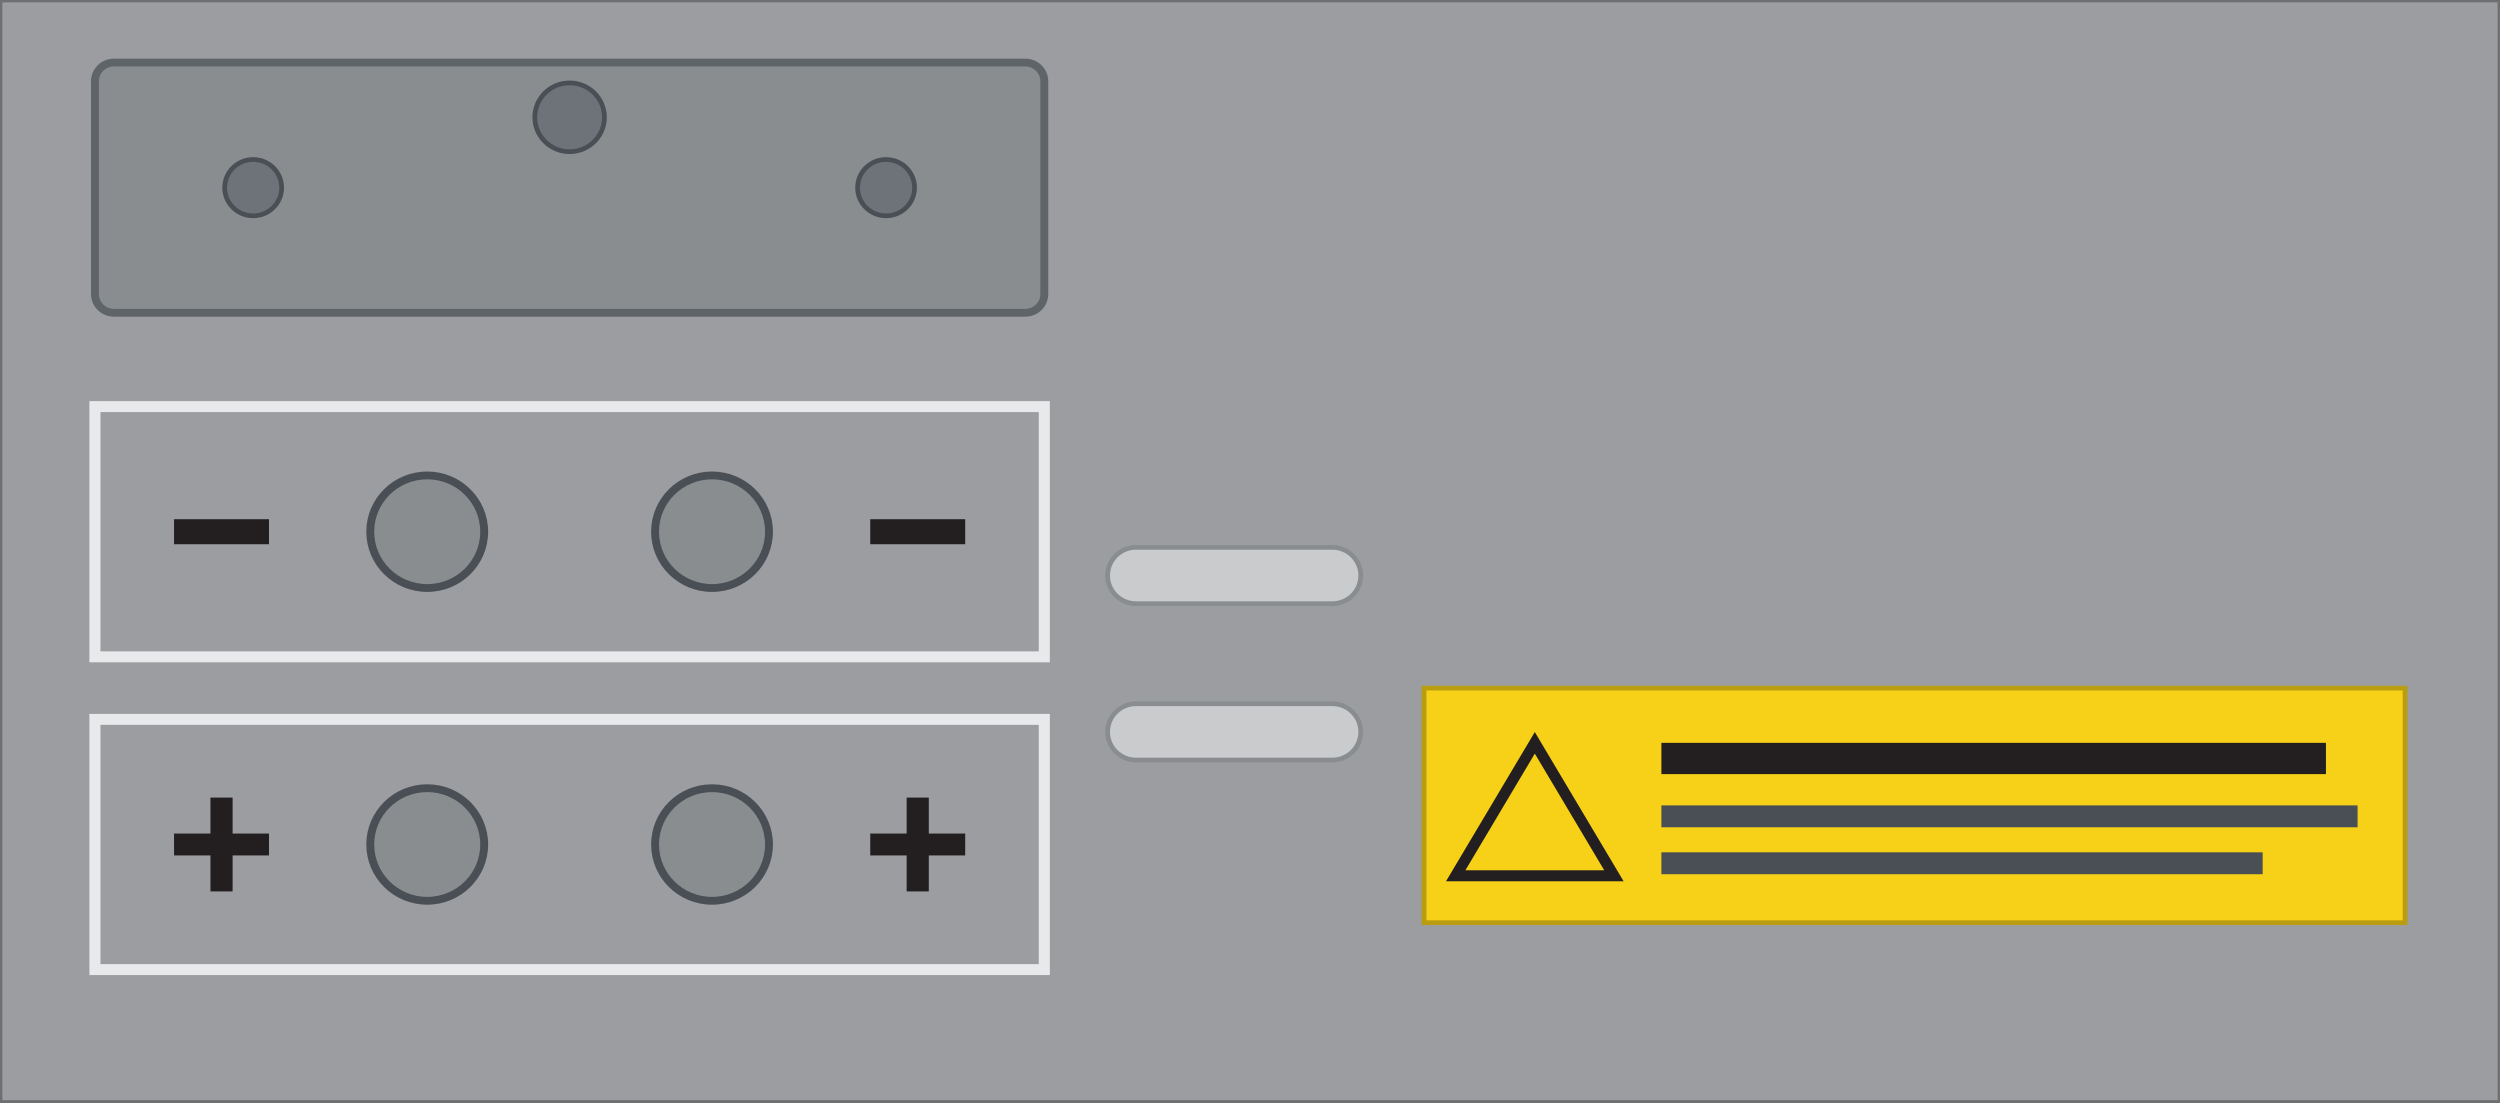
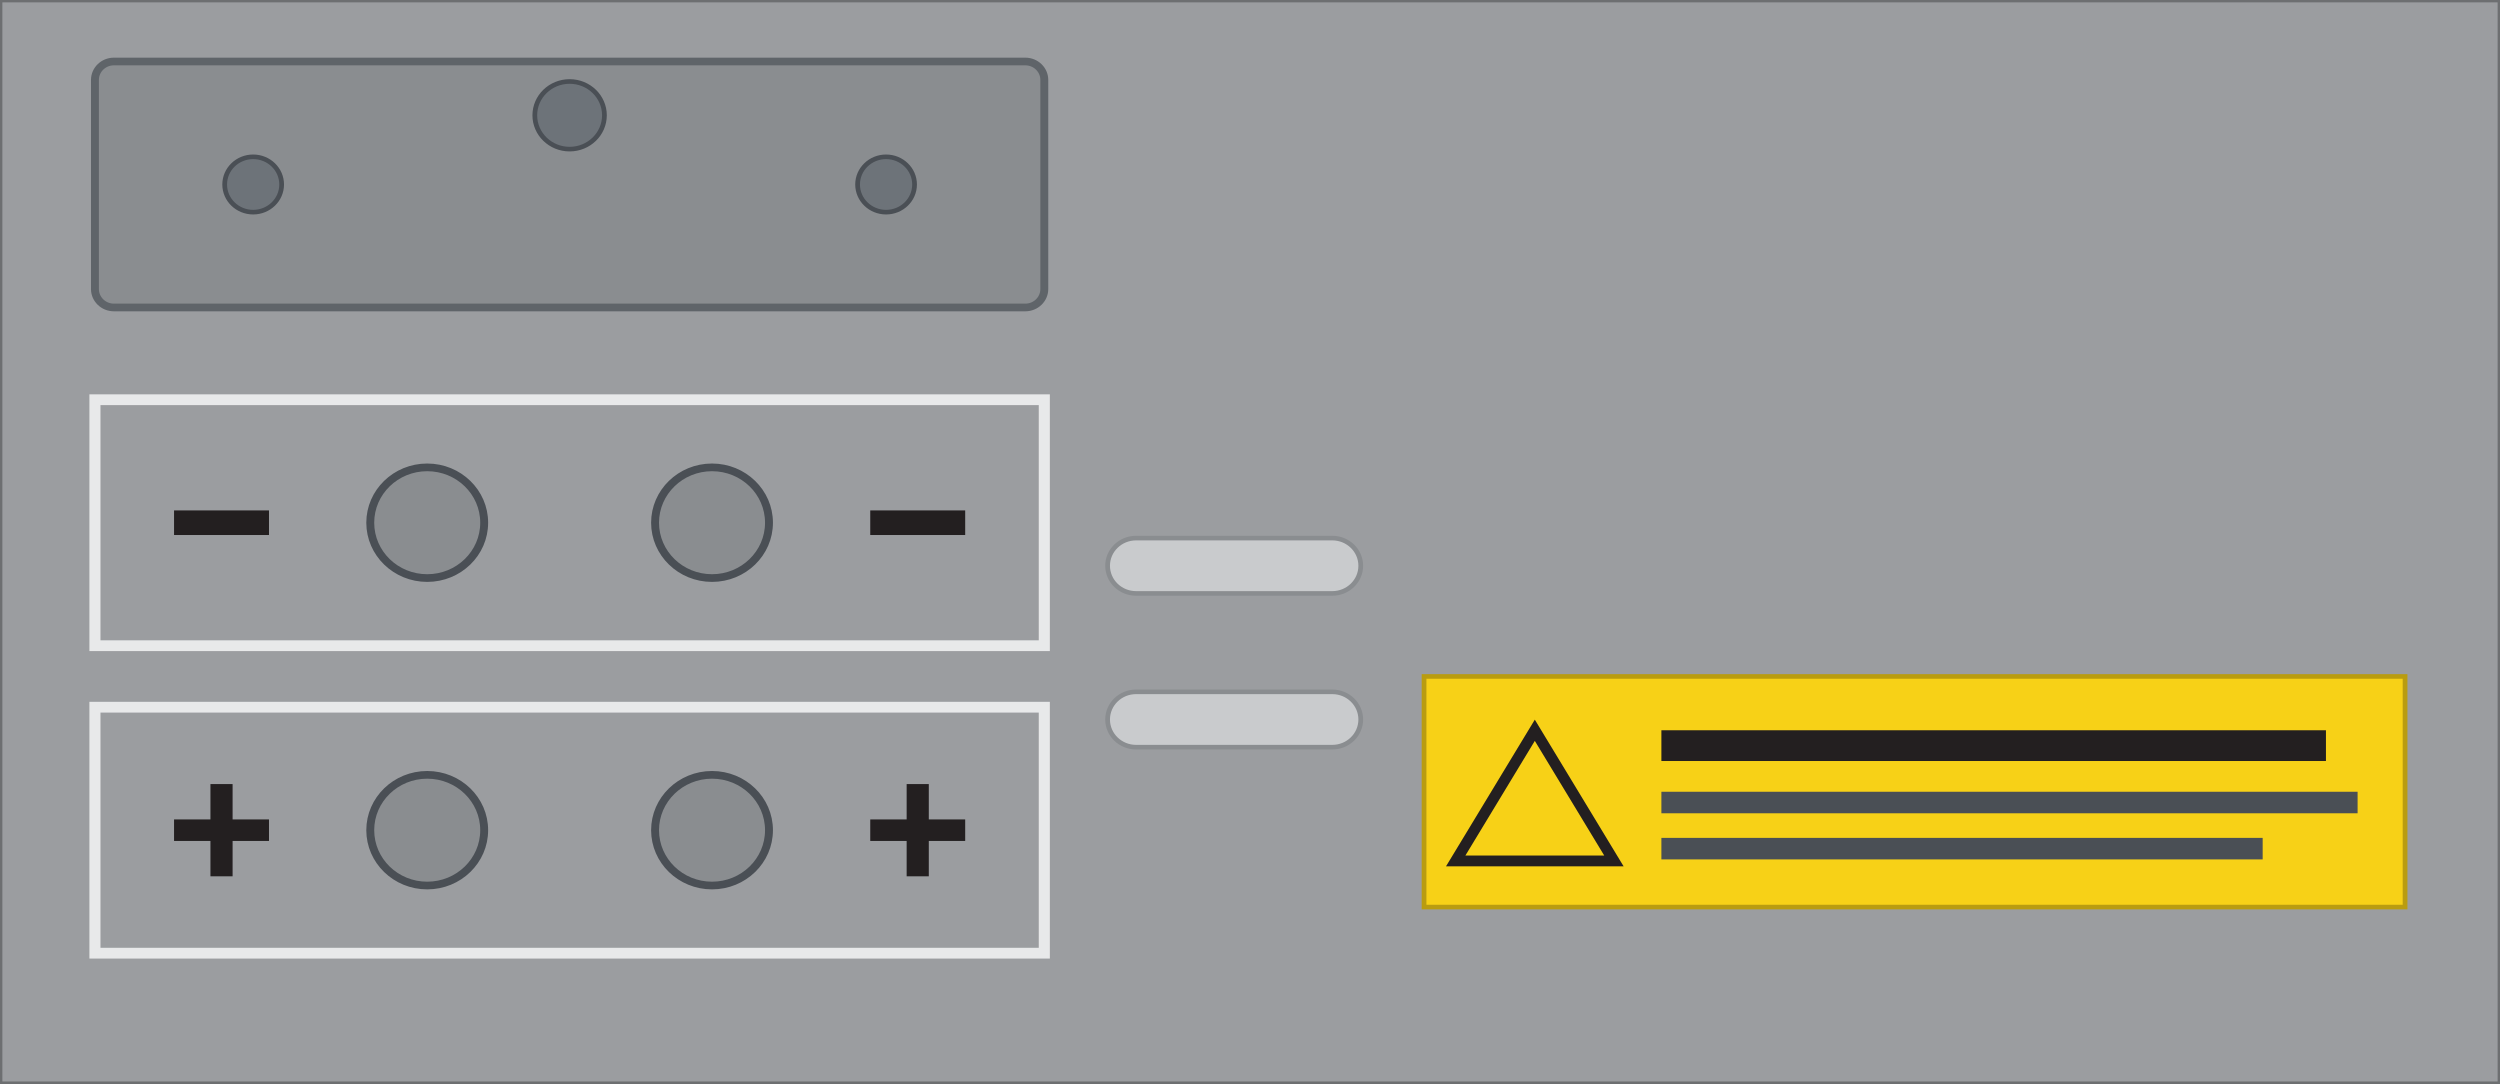
- <svg xmlns="http://www.w3.org/2000/svg" width="158mm" height="69.68mm" viewBox="0 0 158 69.68">
-   <rect id="plate" x="0" y="0" width="158" height="69.68" fill="#9b9da0" stroke="#6d6f71" stroke-width="0.3" />
-   <g transform="scale(1,0.988369)">
+ <svg xmlns="http://www.w3.org/2000/svg" width="158mm" height="68.5mm" viewBox="0 0 158 68.5">
+   <rect id="plate" x="0" y="0" width="158" height="68.5" fill="#9b9da0" stroke="#6d6f71" stroke-width="0.3" />
+   <g transform="scale(1,0.971631)">
    <g id="terminal-cover">
      <rect x="6.0" y="4.0" width="60.0" height="16.0" rx="1.2" fill="#8a8d90" stroke="#5f6469" stroke-width="0.5" />
      <circle cx="16.0" cy="12.0" r="1.8" fill="#6d7379" stroke="#4a4f55" stroke-width="0.3" />
      <circle cx="36.0" cy="7.5" r="2.2" fill="#6d7379" stroke="#4a4f55" stroke-width="0.3" />
      <circle cx="56.0" cy="12.0" r="1.8" fill="#6d7379" stroke="#4a4f55" stroke-width="0.3" />
    </g>
    <g id="terminals-neg">
      <rect x="6.0" y="26.0" width="60.0" height="16.0" fill="none" stroke="#e8e9ea" stroke-width="0.7" />
      <rect x="11.0" y="33.2" width="6.0" height="1.6" fill="#231f20" />
      <rect x="55.0" y="33.2" width="6.0" height="1.6" fill="#231f20" />
      <circle cx="27.0" cy="34.0" r="3.6" fill="#8a8d90" stroke="#4a4f55" stroke-width="0.5" />
      <circle cx="45.0" cy="34.0" r="3.6" fill="#8a8d90" stroke="#4a4f55" stroke-width="0.5" />
    </g>
    <g id="terminals-pos">
      <rect x="6.0" y="46.0" width="60.0" height="16.0" fill="none" stroke="#e8e9ea" stroke-width="0.7" />
      <path d="M 11 54 h 6 M 14 51 v 6" stroke="#231f20" stroke-width="1.4" />
      <path d="M 55 54 h 6 M 58 51 v 6" stroke="#231f20" stroke-width="1.4" />
      <circle cx="27.0" cy="54.0" r="3.6" fill="#8a8d90" stroke="#4a4f55" stroke-width="0.5" />
      <circle cx="45.0" cy="54.0" r="3.6" fill="#8a8d90" stroke="#4a4f55" stroke-width="0.5" />
    </g>
    <rect id="lever-a" x="70.0" y="35.0" width="16.0" height="3.6" rx="1.8" fill="#c9cbcd" stroke="#8a8d90" stroke-width="0.3" />
    <rect id="lever-b" x="70.0" y="45.0" width="16.0" height="3.6" rx="1.8" fill="#c9cbcd" stroke="#8a8d90" stroke-width="0.3" />
    <g id="warning">
      <rect x="90.0" y="44.0" width="62.0" height="15.0" fill="#f7d117" stroke="#b99c10" stroke-width="0.3" />
      <path d="M 97 47.5 L 102 56 L 92 56 Z" fill="none" stroke="#231f20" stroke-width="0.7" />
      <rect x="105.0" y="47.5" width="42.0" height="2.0" fill="#231f20" />
      <rect x="105.0" y="51.5" width="44.0" height="1.4" fill="#4a4f55" />
      <rect x="105.0" y="54.5" width="38.0" height="1.4" fill="#4a4f55" />
    </g>
  </g>
</svg>
